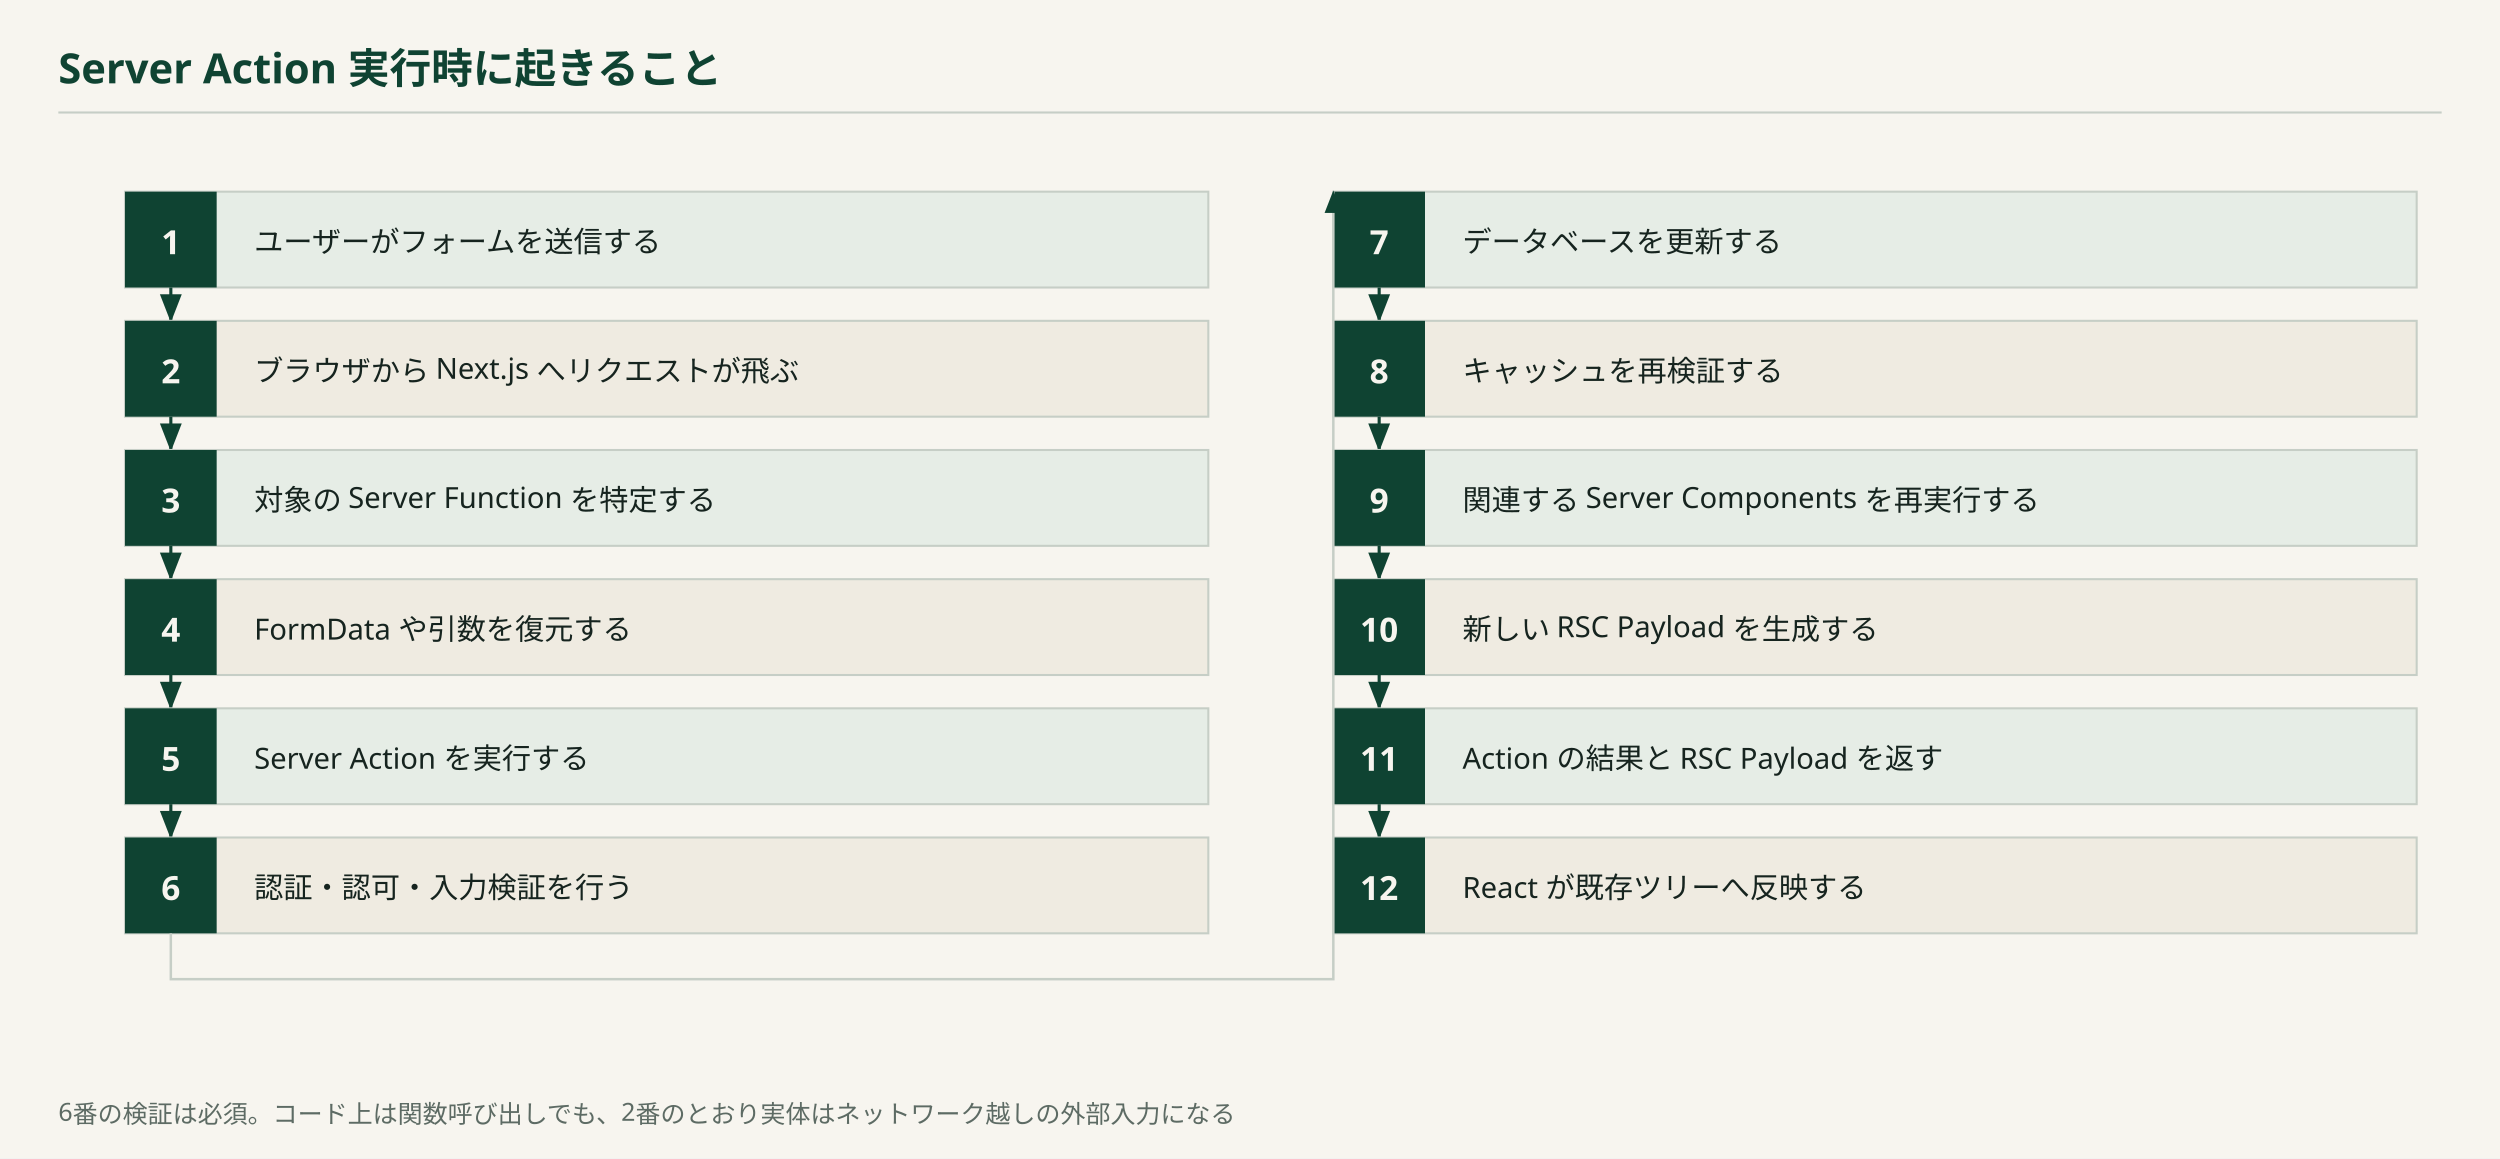
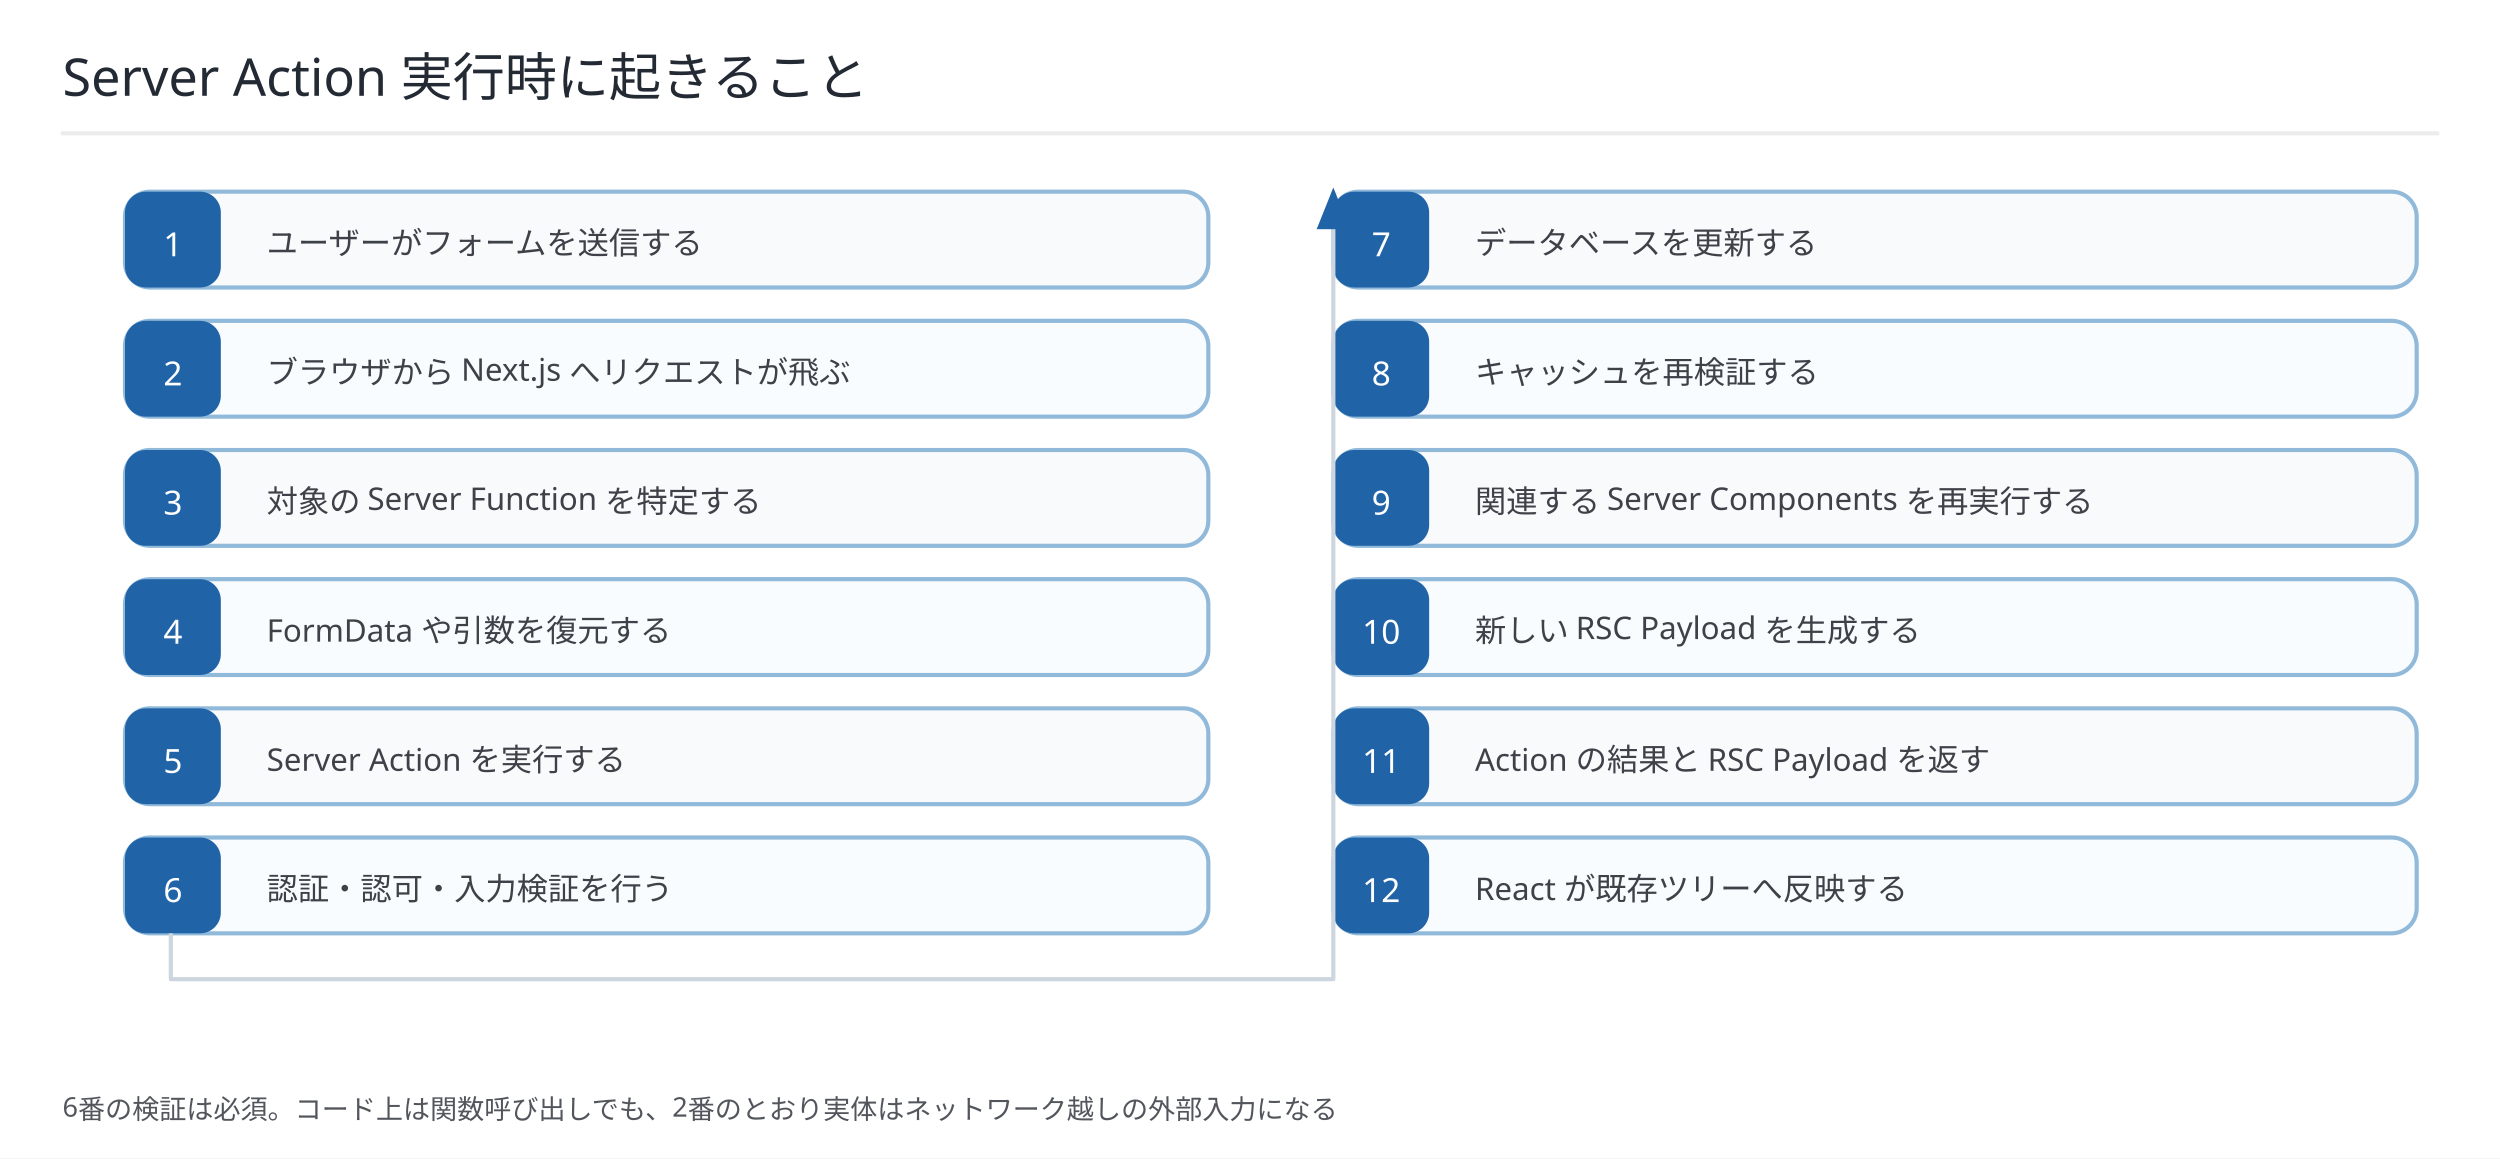
<svg xmlns="http://www.w3.org/2000/svg" width="1200" height="556" viewBox="0 0 1200 556">
  <defs>
-     <marker id="ar" markerWidth="9" markerHeight="7" refX="8.5" refY="3.5" orient="auto">
-       <path d="M0,0 L9,3.5 L0,7 z" fill="#0F4332" />
+     <marker id="ar" markerWidth="10" markerHeight="8" refX="9" refY="4" orient="auto">
+       <path d="M0,0 L10,4 L0,8 z" fill="#2163A7" />
    </marker>
-     <marker id="arR" markerWidth="9" markerHeight="7" refX="8.5" refY="3.5" orient="auto">
-       <path d="M0,0 L9,3.5 L0,7 z" fill="#8C3A2B" />
+     <marker id="arR" markerWidth="10" markerHeight="8" refX="9" refY="4" orient="auto">
+       <path d="M0,0 L10,4 L0,8 z" fill="#B4472F" />
    </marker>
  </defs>
-   <rect width="1200" height="556" fill="#F7F5EF" />
-   <text x="28" y="40" font-family="'Hiragino Kaku Gothic ProN','Hiragino Sans','BIZ UDGothic',sans-serif" font-size="20" fill="#0F4332" text-anchor="start" font-weight="600">Server Action 実行時に起きること</text>
-   <line x1="28" y1="54" x2="1172" y2="54" stroke="#C6CEC6" stroke-width="1" />
-   <rect x="60" y="92" width="520" height="46" fill="#E6EDE6" stroke="#C6CEC6" stroke-width="1" />
-   <rect x="60" y="92" width="44" height="46" fill="#0F4332" stroke="none" />
-   <text x="82" y="122" font-family="'Hiragino Kaku Gothic ProN','Hiragino Sans','BIZ UDGothic',sans-serif" font-size="16" fill="#F7F5EF" text-anchor="middle" font-weight="600">1</text>
-   <text x="122" y="121" font-family="'Hiragino Kaku Gothic ProN','Hiragino Sans','BIZ UDGothic',sans-serif" font-size="14" fill="#16241F" text-anchor="start" font-weight="normal">ユーザーがフォームを送信する</text>
-   <line x1="82" y1="138" x2="82" y2="154" stroke="#0F4332" stroke-width="1.5" marker-end="url(#ar)" />
-   <rect x="60" y="154" width="520" height="46" fill="#EFEBE1" stroke="#C6CEC6" stroke-width="1" />
-   <rect x="60" y="154" width="44" height="46" fill="#0F4332" stroke="none" />
-   <text x="82" y="184" font-family="'Hiragino Kaku Gothic ProN','Hiragino Sans','BIZ UDGothic',sans-serif" font-size="16" fill="#F7F5EF" text-anchor="middle" font-weight="600">2</text>
-   <text x="122" y="183" font-family="'Hiragino Kaku Gothic ProN','Hiragino Sans','BIZ UDGothic',sans-serif" font-size="14" fill="#16241F" text-anchor="start" font-weight="normal">ブラウザから Next.js へリクエストが飛ぶ</text>
-   <line x1="82" y1="200" x2="82" y2="216" stroke="#0F4332" stroke-width="1.5" marker-end="url(#ar)" />
-   <rect x="60" y="216" width="520" height="46" fill="#E6EDE6" stroke="#C6CEC6" stroke-width="1" />
-   <rect x="60" y="216" width="44" height="46" fill="#0F4332" stroke="none" />
-   <text x="82" y="246" font-family="'Hiragino Kaku Gothic ProN','Hiragino Sans','BIZ UDGothic',sans-serif" font-size="16" fill="#F7F5EF" text-anchor="middle" font-weight="600">3</text>
-   <text x="122" y="245" font-family="'Hiragino Kaku Gothic ProN','Hiragino Sans','BIZ UDGothic',sans-serif" font-size="14" fill="#16241F" text-anchor="start" font-weight="normal">対象の Server Function を特定する</text>
-   <line x1="82" y1="262" x2="82" y2="278" stroke="#0F4332" stroke-width="1.5" marker-end="url(#ar)" />
-   <rect x="60" y="278" width="520" height="46" fill="#EFEBE1" stroke="#C6CEC6" stroke-width="1" />
-   <rect x="60" y="278" width="44" height="46" fill="#0F4332" stroke="none" />
-   <text x="82" y="308" font-family="'Hiragino Kaku Gothic ProN','Hiragino Sans','BIZ UDGothic',sans-serif" font-size="16" fill="#F7F5EF" text-anchor="middle" font-weight="600">4</text>
-   <text x="122" y="307" font-family="'Hiragino Kaku Gothic ProN','Hiragino Sans','BIZ UDGothic',sans-serif" font-size="14" fill="#16241F" text-anchor="start" font-weight="normal">FormData や引数を復元する</text>
-   <line x1="82" y1="324" x2="82" y2="340" stroke="#0F4332" stroke-width="1.5" marker-end="url(#ar)" />
-   <rect x="60" y="340" width="520" height="46" fill="#E6EDE6" stroke="#C6CEC6" stroke-width="1" />
-   <rect x="60" y="340" width="44" height="46" fill="#0F4332" stroke="none" />
-   <text x="82" y="370" font-family="'Hiragino Kaku Gothic ProN','Hiragino Sans','BIZ UDGothic',sans-serif" font-size="16" fill="#F7F5EF" text-anchor="middle" font-weight="600">5</text>
-   <text x="122" y="369" font-family="'Hiragino Kaku Gothic ProN','Hiragino Sans','BIZ UDGothic',sans-serif" font-size="14" fill="#16241F" text-anchor="start" font-weight="normal">Server Action を実行する</text>
-   <line x1="82" y1="386" x2="82" y2="402" stroke="#0F4332" stroke-width="1.5" marker-end="url(#ar)" />
-   <rect x="60" y="402" width="520" height="46" fill="#EFEBE1" stroke="#C6CEC6" stroke-width="1" />
-   <rect x="60" y="402" width="44" height="46" fill="#0F4332" stroke="none" />
-   <text x="82" y="432" font-family="'Hiragino Kaku Gothic ProN','Hiragino Sans','BIZ UDGothic',sans-serif" font-size="16" fill="#F7F5EF" text-anchor="middle" font-weight="600">6</text>
-   <text x="122" y="431" font-family="'Hiragino Kaku Gothic ProN','Hiragino Sans','BIZ UDGothic',sans-serif" font-size="14" fill="#16241F" text-anchor="start" font-weight="normal">認証・認可・入力検証を行う</text>
-   <rect x="640" y="92" width="520" height="46" fill="#E6EDE6" stroke="#C6CEC6" stroke-width="1" />
-   <rect x="640" y="92" width="44" height="46" fill="#0F4332" stroke="none" />
-   <text x="662" y="122" font-family="'Hiragino Kaku Gothic ProN','Hiragino Sans','BIZ UDGothic',sans-serif" font-size="16" fill="#F7F5EF" text-anchor="middle" font-weight="600">7</text>
-   <text x="702" y="121" font-family="'Hiragino Kaku Gothic ProN','Hiragino Sans','BIZ UDGothic',sans-serif" font-size="14" fill="#16241F" text-anchor="start" font-weight="normal">データベースを更新する</text>
-   <line x1="662" y1="138" x2="662" y2="154" stroke="#0F4332" stroke-width="1.5" marker-end="url(#ar)" />
-   <rect x="640" y="154" width="520" height="46" fill="#EFEBE1" stroke="#C6CEC6" stroke-width="1" />
-   <rect x="640" y="154" width="44" height="46" fill="#0F4332" stroke="none" />
-   <text x="662" y="184" font-family="'Hiragino Kaku Gothic ProN','Hiragino Sans','BIZ UDGothic',sans-serif" font-size="16" fill="#F7F5EF" text-anchor="middle" font-weight="600">8</text>
-   <text x="702" y="183" font-family="'Hiragino Kaku Gothic ProN','Hiragino Sans','BIZ UDGothic',sans-serif" font-size="14" fill="#16241F" text-anchor="start" font-weight="normal">キャッシュを再検証する</text>
-   <line x1="662" y1="200" x2="662" y2="216" stroke="#0F4332" stroke-width="1.5" marker-end="url(#ar)" />
-   <rect x="640" y="216" width="520" height="46" fill="#E6EDE6" stroke="#C6CEC6" stroke-width="1" />
-   <rect x="640" y="216" width="44" height="46" fill="#0F4332" stroke="none" />
-   <text x="662" y="246" font-family="'Hiragino Kaku Gothic ProN','Hiragino Sans','BIZ UDGothic',sans-serif" font-size="16" fill="#F7F5EF" text-anchor="middle" font-weight="600">9</text>
-   <text x="702" y="245" font-family="'Hiragino Kaku Gothic ProN','Hiragino Sans','BIZ UDGothic',sans-serif" font-size="14" fill="#16241F" text-anchor="start" font-weight="normal">関連する Server Components を再実行する</text>
-   <line x1="662" y1="262" x2="662" y2="278" stroke="#0F4332" stroke-width="1.5" marker-end="url(#ar)" />
-   <rect x="640" y="278" width="520" height="46" fill="#EFEBE1" stroke="#C6CEC6" stroke-width="1" />
-   <rect x="640" y="278" width="44" height="46" fill="#0F4332" stroke="none" />
-   <text x="662" y="308" font-family="'Hiragino Kaku Gothic ProN','Hiragino Sans','BIZ UDGothic',sans-serif" font-size="16" fill="#F7F5EF" text-anchor="middle" font-weight="600">10</text>
-   <text x="702" y="307" font-family="'Hiragino Kaku Gothic ProN','Hiragino Sans','BIZ UDGothic',sans-serif" font-size="14" fill="#16241F" text-anchor="start" font-weight="normal">新しい RSC Payload を生成する</text>
-   <line x1="662" y1="324" x2="662" y2="340" stroke="#0F4332" stroke-width="1.5" marker-end="url(#ar)" />
-   <rect x="640" y="340" width="520" height="46" fill="#E6EDE6" stroke="#C6CEC6" stroke-width="1" />
-   <rect x="640" y="340" width="44" height="46" fill="#0F4332" stroke="none" />
-   <text x="662" y="370" font-family="'Hiragino Kaku Gothic ProN','Hiragino Sans','BIZ UDGothic',sans-serif" font-size="16" fill="#F7F5EF" text-anchor="middle" font-weight="600">11</text>
-   <text x="702" y="369" font-family="'Hiragino Kaku Gothic ProN','Hiragino Sans','BIZ UDGothic',sans-serif" font-size="14" fill="#16241F" text-anchor="start" font-weight="normal">Action の結果と RSC Payload を返す</text>
-   <line x1="662" y1="386" x2="662" y2="402" stroke="#0F4332" stroke-width="1.5" marker-end="url(#ar)" />
-   <rect x="640" y="402" width="520" height="46" fill="#EFEBE1" stroke="#C6CEC6" stroke-width="1" />
-   <rect x="640" y="402" width="44" height="46" fill="#0F4332" stroke="none" />
-   <text x="662" y="432" font-family="'Hiragino Kaku Gothic ProN','Hiragino Sans','BIZ UDGothic',sans-serif" font-size="16" fill="#F7F5EF" text-anchor="middle" font-weight="600">12</text>
-   <text x="702" y="431" font-family="'Hiragino Kaku Gothic ProN','Hiragino Sans','BIZ UDGothic',sans-serif" font-size="14" fill="#16241F" text-anchor="start" font-weight="normal">React が既存ツリーへ反映する</text>
-   <polyline points="82,448 82,470 640,470 640,92" fill="none" stroke="#C6CEC6" stroke-width="1.2" marker-end="url(#ar)" />
-   <text x="28" y="538" font-family="'Hiragino Kaku Gothic ProN','Hiragino Sans','BIZ UDGothic',sans-serif" font-size="12" fill="#5D6B64" text-anchor="start" font-weight="normal">6番の検証は必須。コード上は関数呼び出しでも、2番のとおり実体はネットワーク越しの外部入力になる</text>
+   <rect width="1200" height="556" fill="#FFFFFF" />
+   <text x="30" y="46" font-family="'Hiragino Kaku Gothic ProN W6','Hiragino Sans W6',sans-serif" font-size="25" fill="#232A34" text-anchor="start" font-weight="normal">Server Action 実行時に起きること</text>
+   <line x1="30" y1="64" x2="1170" y2="64" stroke="#ECECEC" stroke-width="2" stroke-linecap="round" />
+   <rect x="60" y="92" width="520" height="46" rx="12" ry="12" fill="#F8FAFC" stroke="#90B9DA" stroke-width="2" />
+   <rect x="60" y="92" width="46" height="46" rx="10" ry="10" fill="#2163A7" stroke="none" />
+   <text x="83" y="123" font-family="'Hiragino Kaku Gothic ProN W6','Hiragino Sans W6',sans-serif" font-size="16" fill="#FFFFFF" text-anchor="middle" font-weight="normal">1</text>
+   <text x="128" y="122" font-family="'Hiragino Kaku Gothic ProN','Hiragino Sans',sans-serif" font-size="15" fill="#3E4148" text-anchor="start" font-weight="normal">ユーザーがフォームを送信する</text>
+   <rect x="60" y="154" width="520" height="46" rx="12" ry="12" fill="#F8FCFF" stroke="#90B9DA" stroke-width="2" />
+   <rect x="60" y="154" width="46" height="46" rx="10" ry="10" fill="#2163A7" stroke="none" />
+   <text x="83" y="185" font-family="'Hiragino Kaku Gothic ProN W6','Hiragino Sans W6',sans-serif" font-size="16" fill="#FFFFFF" text-anchor="middle" font-weight="normal">2</text>
+   <text x="128" y="184" font-family="'Hiragino Kaku Gothic ProN','Hiragino Sans',sans-serif" font-size="15" fill="#3E4148" text-anchor="start" font-weight="normal">ブラウザから Next.js へリクエストが飛ぶ</text>
+   <rect x="60" y="216" width="520" height="46" rx="12" ry="12" fill="#F8FAFC" stroke="#90B9DA" stroke-width="2" />
+   <rect x="60" y="216" width="46" height="46" rx="10" ry="10" fill="#2163A7" stroke="none" />
+   <text x="83" y="247" font-family="'Hiragino Kaku Gothic ProN W6','Hiragino Sans W6',sans-serif" font-size="16" fill="#FFFFFF" text-anchor="middle" font-weight="normal">3</text>
+   <text x="128" y="246" font-family="'Hiragino Kaku Gothic ProN','Hiragino Sans',sans-serif" font-size="15" fill="#3E4148" text-anchor="start" font-weight="normal">対象の Server Function を特定する</text>
+   <rect x="60" y="278" width="520" height="46" rx="12" ry="12" fill="#F8FCFF" stroke="#90B9DA" stroke-width="2" />
+   <rect x="60" y="278" width="46" height="46" rx="10" ry="10" fill="#2163A7" stroke="none" />
+   <text x="83" y="309" font-family="'Hiragino Kaku Gothic ProN W6','Hiragino Sans W6',sans-serif" font-size="16" fill="#FFFFFF" text-anchor="middle" font-weight="normal">4</text>
+   <text x="128" y="308" font-family="'Hiragino Kaku Gothic ProN','Hiragino Sans',sans-serif" font-size="15" fill="#3E4148" text-anchor="start" font-weight="normal">FormData や引数を復元する</text>
+   <rect x="60" y="340" width="520" height="46" rx="12" ry="12" fill="#F8FAFC" stroke="#90B9DA" stroke-width="2" />
+   <rect x="60" y="340" width="46" height="46" rx="10" ry="10" fill="#2163A7" stroke="none" />
+   <text x="83" y="371" font-family="'Hiragino Kaku Gothic ProN W6','Hiragino Sans W6',sans-serif" font-size="16" fill="#FFFFFF" text-anchor="middle" font-weight="normal">5</text>
+   <text x="128" y="370" font-family="'Hiragino Kaku Gothic ProN','Hiragino Sans',sans-serif" font-size="15" fill="#3E4148" text-anchor="start" font-weight="normal">Server Action を実行する</text>
+   <rect x="60" y="402" width="520" height="46" rx="12" ry="12" fill="#F8FCFF" stroke="#90B9DA" stroke-width="2" />
+   <rect x="60" y="402" width="46" height="46" rx="10" ry="10" fill="#2163A7" stroke="none" />
+   <text x="83" y="433" font-family="'Hiragino Kaku Gothic ProN W6','Hiragino Sans W6',sans-serif" font-size="16" fill="#FFFFFF" text-anchor="middle" font-weight="normal">6</text>
+   <text x="128" y="432" font-family="'Hiragino Kaku Gothic ProN','Hiragino Sans',sans-serif" font-size="15" fill="#3E4148" text-anchor="start" font-weight="normal">認証・認可・入力検証を行う</text>
+   <rect x="640" y="92" width="520" height="46" rx="12" ry="12" fill="#F8FAFC" stroke="#90B9DA" stroke-width="2" />
+   <rect x="640" y="92" width="46" height="46" rx="10" ry="10" fill="#2163A7" stroke="none" />
+   <text x="663" y="123" font-family="'Hiragino Kaku Gothic ProN W6','Hiragino Sans W6',sans-serif" font-size="16" fill="#FFFFFF" text-anchor="middle" font-weight="normal">7</text>
+   <text x="708" y="122" font-family="'Hiragino Kaku Gothic ProN','Hiragino Sans',sans-serif" font-size="15" fill="#3E4148" text-anchor="start" font-weight="normal">データベースを更新する</text>
+   <rect x="640" y="154" width="520" height="46" rx="12" ry="12" fill="#F8FCFF" stroke="#90B9DA" stroke-width="2" />
+   <rect x="640" y="154" width="46" height="46" rx="10" ry="10" fill="#2163A7" stroke="none" />
+   <text x="663" y="185" font-family="'Hiragino Kaku Gothic ProN W6','Hiragino Sans W6',sans-serif" font-size="16" fill="#FFFFFF" text-anchor="middle" font-weight="normal">8</text>
+   <text x="708" y="184" font-family="'Hiragino Kaku Gothic ProN','Hiragino Sans',sans-serif" font-size="15" fill="#3E4148" text-anchor="start" font-weight="normal">キャッシュを再検証する</text>
+   <rect x="640" y="216" width="520" height="46" rx="12" ry="12" fill="#F8FAFC" stroke="#90B9DA" stroke-width="2" />
+   <rect x="640" y="216" width="46" height="46" rx="10" ry="10" fill="#2163A7" stroke="none" />
+   <text x="663" y="247" font-family="'Hiragino Kaku Gothic ProN W6','Hiragino Sans W6',sans-serif" font-size="16" fill="#FFFFFF" text-anchor="middle" font-weight="normal">9</text>
+   <text x="708" y="246" font-family="'Hiragino Kaku Gothic ProN','Hiragino Sans',sans-serif" font-size="15" fill="#3E4148" text-anchor="start" font-weight="normal">関連する Server Components を再実行する</text>
+   <rect x="640" y="278" width="520" height="46" rx="12" ry="12" fill="#F8FCFF" stroke="#90B9DA" stroke-width="2" />
+   <rect x="640" y="278" width="46" height="46" rx="10" ry="10" fill="#2163A7" stroke="none" />
+   <text x="663" y="309" font-family="'Hiragino Kaku Gothic ProN W6','Hiragino Sans W6',sans-serif" font-size="16" fill="#FFFFFF" text-anchor="middle" font-weight="normal">10</text>
+   <text x="708" y="308" font-family="'Hiragino Kaku Gothic ProN','Hiragino Sans',sans-serif" font-size="15" fill="#3E4148" text-anchor="start" font-weight="normal">新しい RSC Payload を生成する</text>
+   <rect x="640" y="340" width="520" height="46" rx="12" ry="12" fill="#F8FAFC" stroke="#90B9DA" stroke-width="2" />
+   <rect x="640" y="340" width="46" height="46" rx="10" ry="10" fill="#2163A7" stroke="none" />
+   <text x="663" y="371" font-family="'Hiragino Kaku Gothic ProN W6','Hiragino Sans W6',sans-serif" font-size="16" fill="#FFFFFF" text-anchor="middle" font-weight="normal">11</text>
+   <text x="708" y="370" font-family="'Hiragino Kaku Gothic ProN','Hiragino Sans',sans-serif" font-size="15" fill="#3E4148" text-anchor="start" font-weight="normal">Action の結果と RSC Payload を返す</text>
+   <rect x="640" y="402" width="520" height="46" rx="12" ry="12" fill="#F8FCFF" stroke="#90B9DA" stroke-width="2" />
+   <rect x="640" y="402" width="46" height="46" rx="10" ry="10" fill="#2163A7" stroke="none" />
+   <text x="663" y="433" font-family="'Hiragino Kaku Gothic ProN W6','Hiragino Sans W6',sans-serif" font-size="16" fill="#FFFFFF" text-anchor="middle" font-weight="normal">12</text>
+   <text x="708" y="432" font-family="'Hiragino Kaku Gothic ProN','Hiragino Sans',sans-serif" font-size="15" fill="#3E4148" text-anchor="start" font-weight="normal">React が既存ツリーへ反映する</text>
+   <polyline points="82,448 82,470 640,470 640,92" fill="none" stroke="#CDD6DE" stroke-width="2" stroke-linejoin="round" marker-end="url(#ar)" />
+   <text x="30" y="536" font-family="'Hiragino Kaku Gothic ProN','Hiragino Sans',sans-serif" font-size="13" fill="#52555B" text-anchor="start" font-weight="normal">6番の検証は必須。コード上は関数呼び出しでも、2番のとおり実体はネットワーク越しの外部入力になる</text>
</svg>
